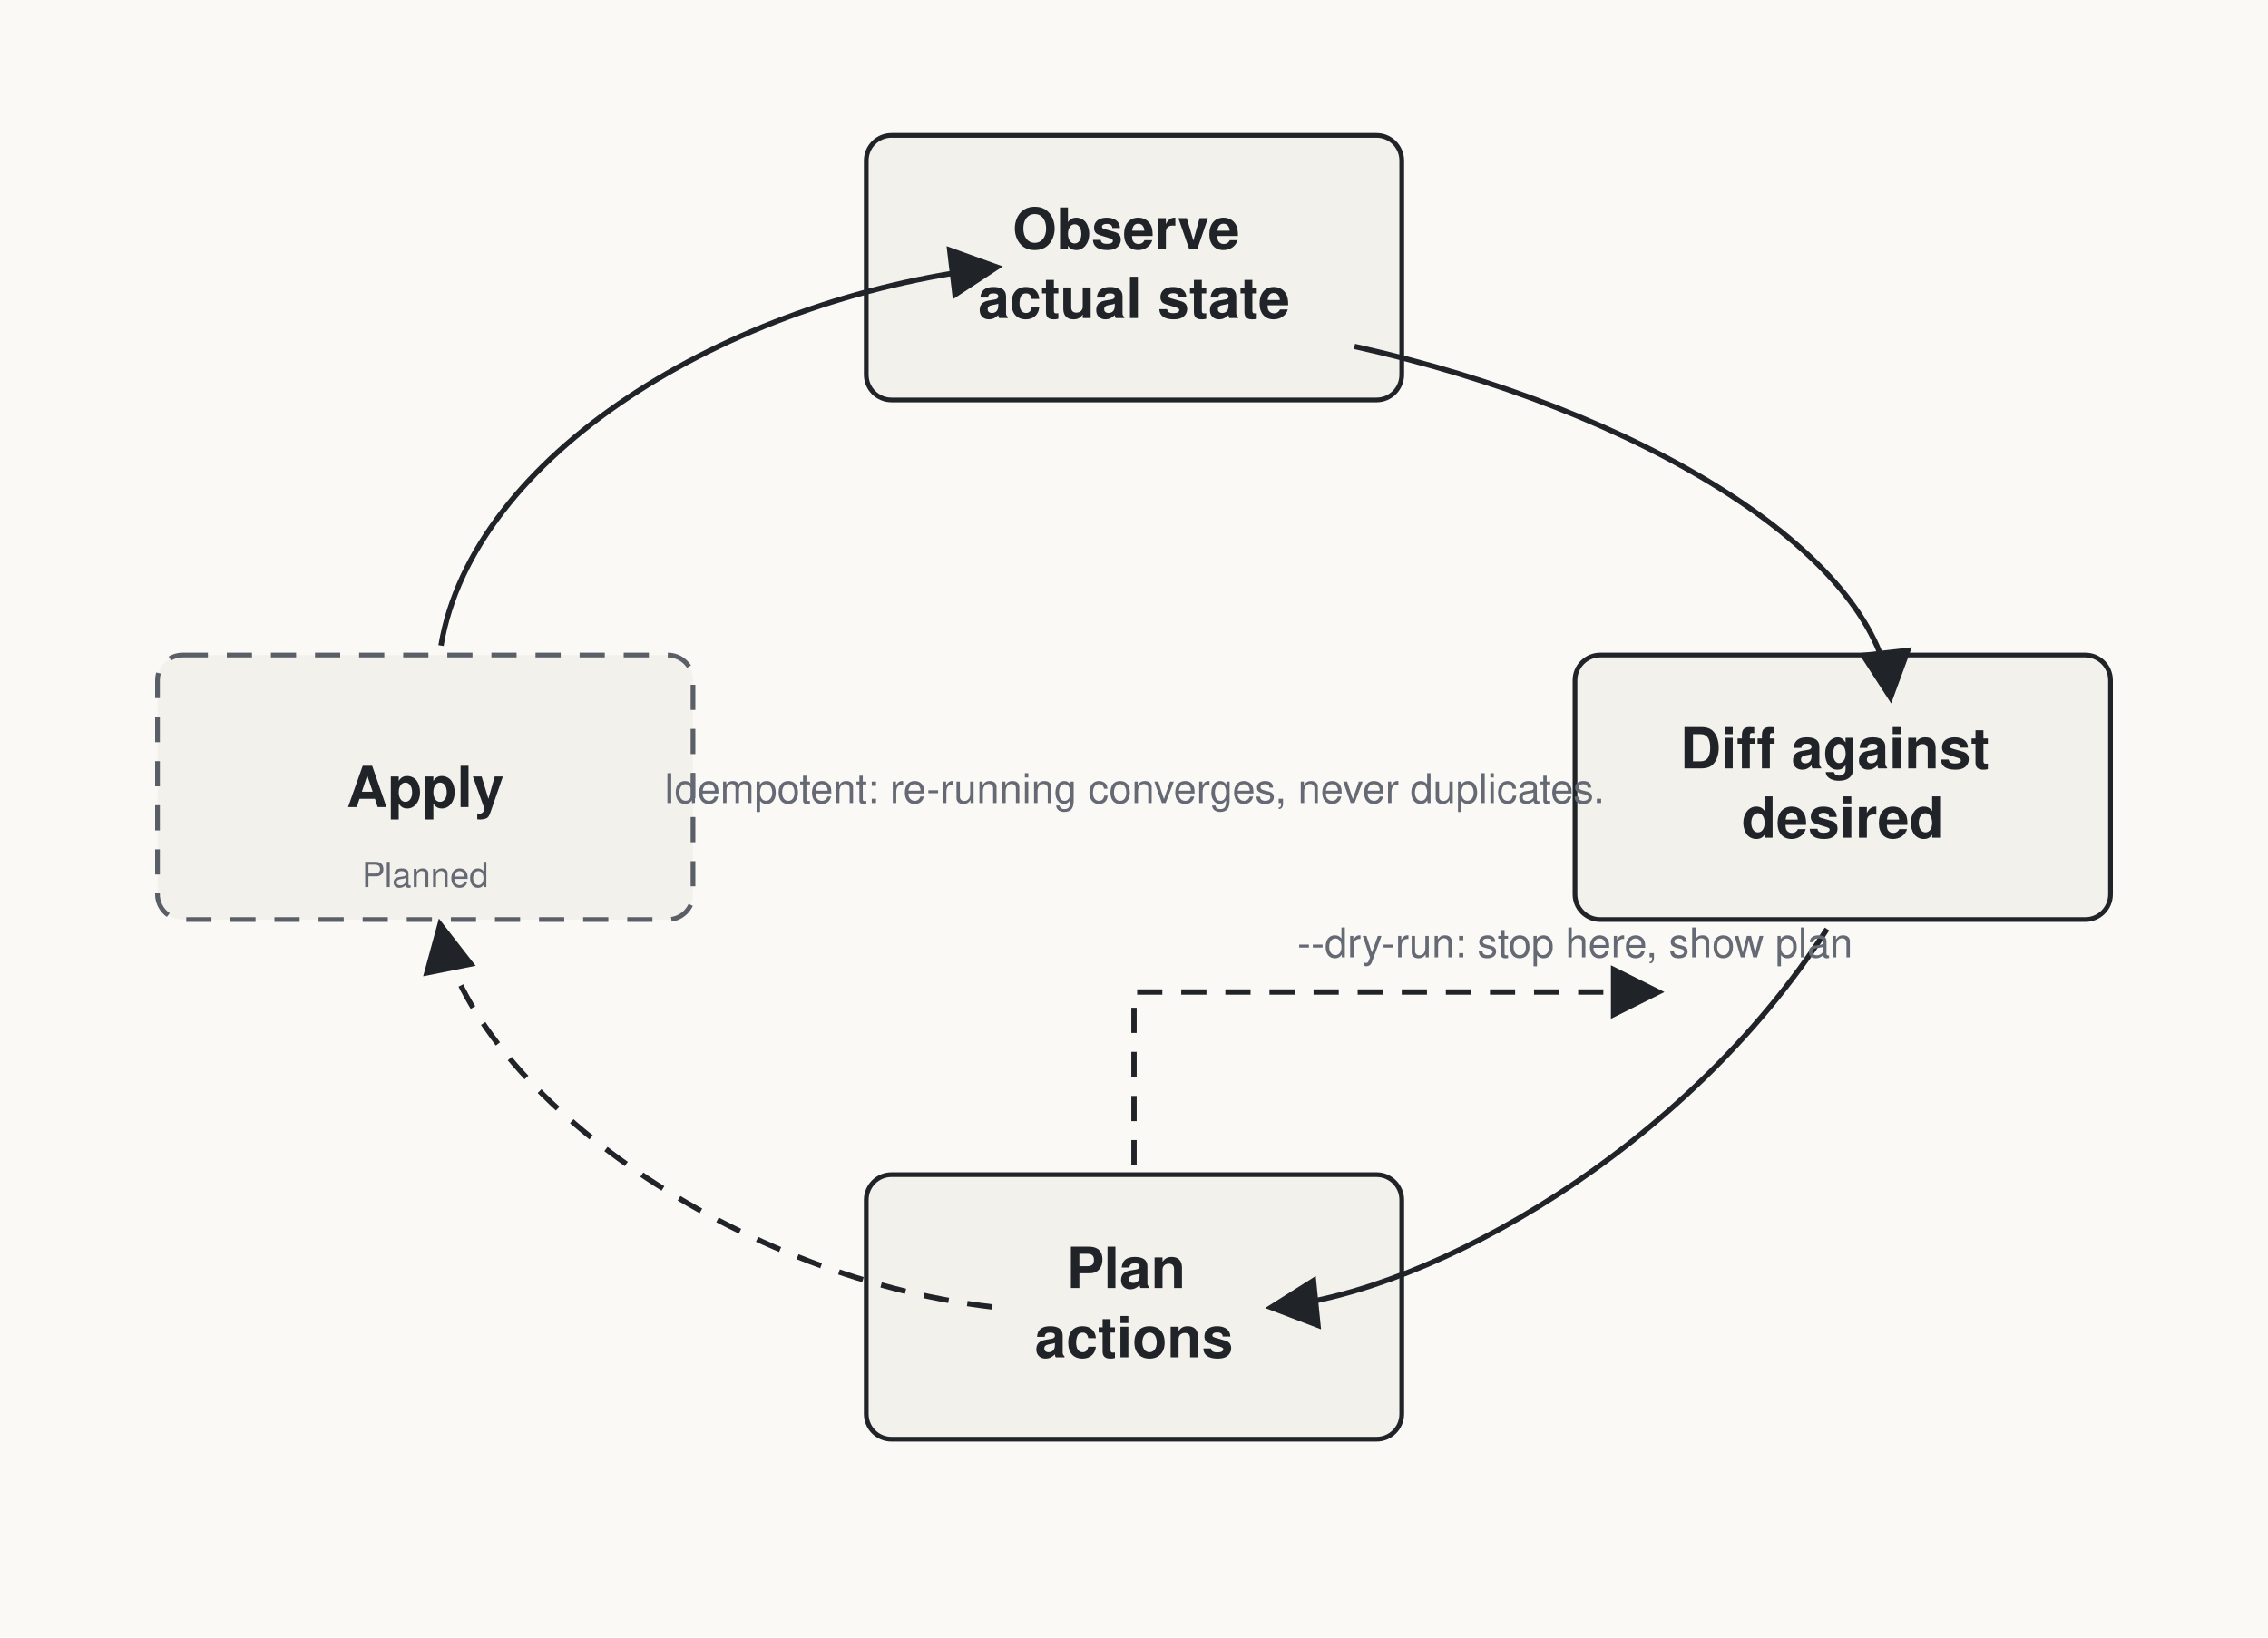
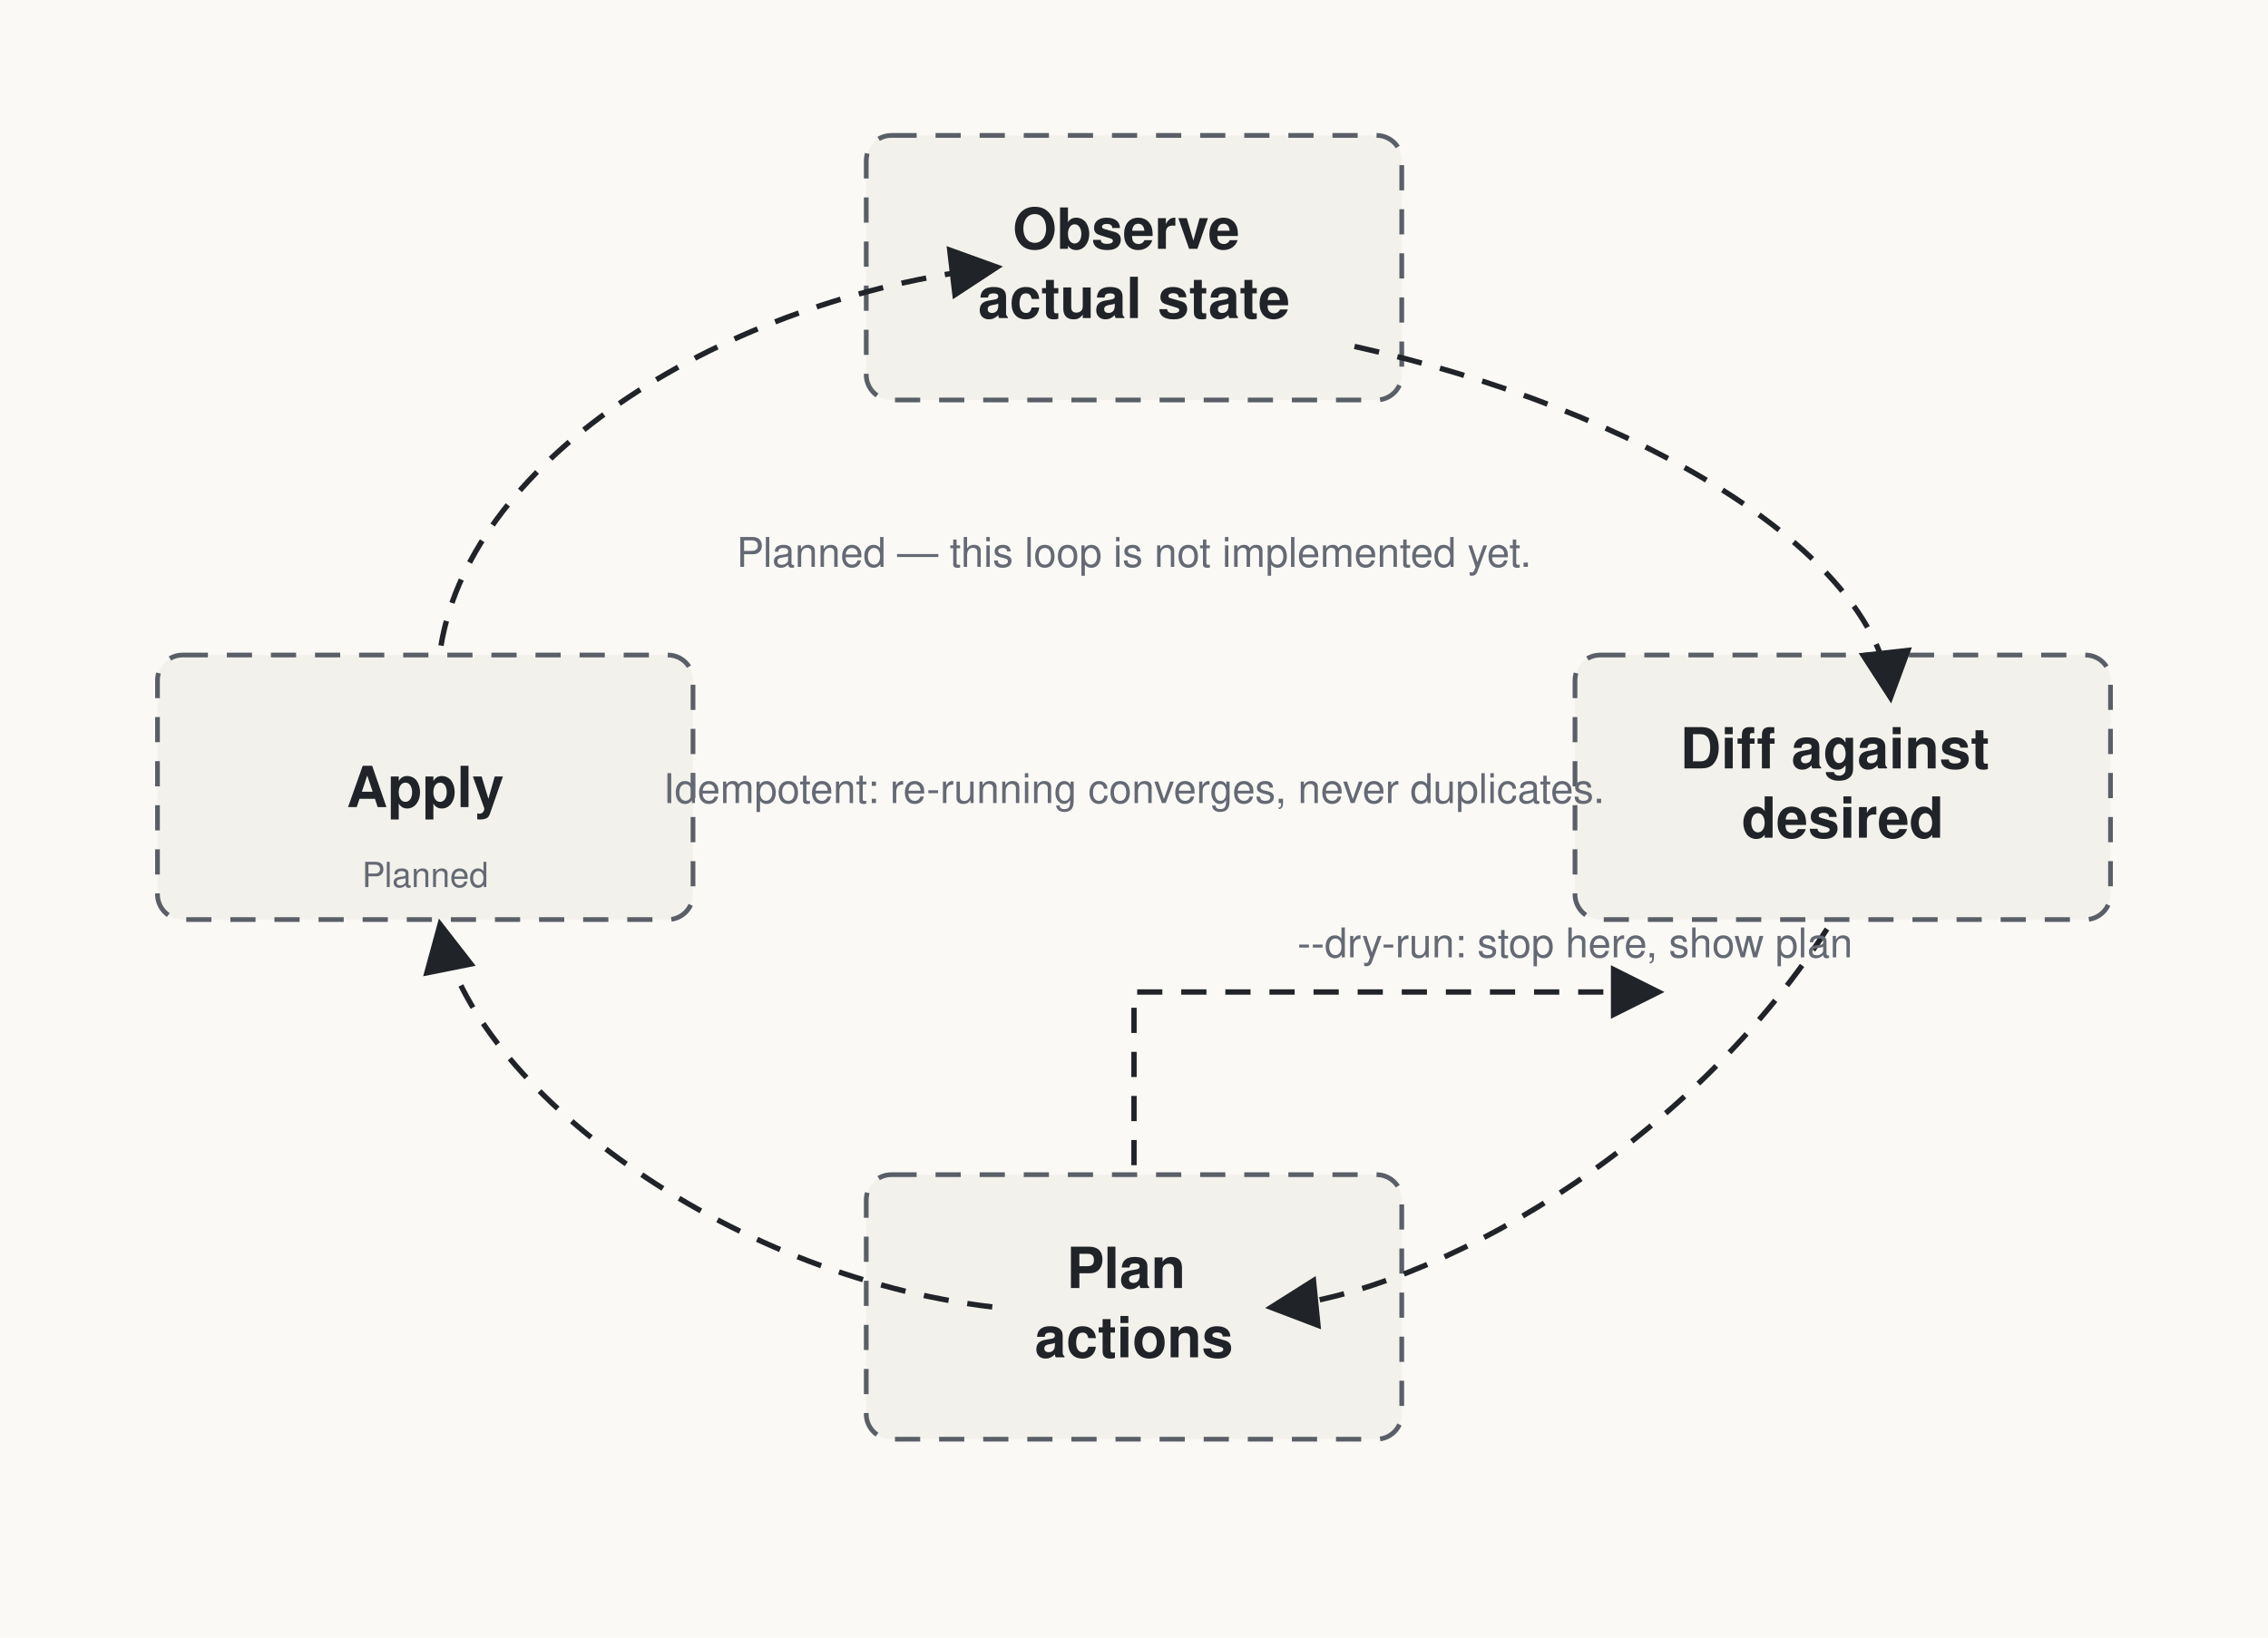
<svg xmlns="http://www.w3.org/2000/svg" viewBox="0 0 720 520" role="img" aria-labelledby="title desc">
  <style>
      .label { font-family: Helvetica, Arial, sans-serif; fill: #202327; font-size: 18px; font-weight: 600; }
      .small { font-family: Helvetica, Arial, sans-serif; fill: #646973; font-size: 13px; font-weight: 400; }
      .mono { font-family: ui-monospace, SFMono-Regular, Menlo, Consolas, monospace; fill: #202327; font-size: 15px; }
      .tiny { font-family: Helvetica, Arial, sans-serif; fill: #646973; font-size: 11px; }
      .box { fill: #f3f1ec; stroke: #e4e1da; stroke-width: 1.5; }
      .box-ink { fill: #f3f1ec; stroke: #202327; stroke-width: 1.5; }
      .planned { stroke: #5a5f67; stroke-dasharray: 8 6; }
      .arrow { stroke: #202327; stroke-width: 1.7; fill: none; marker-end: url(#arrowInk); }
      .arrowAccent { stroke: #1f3a5f; stroke-width: 2; fill: none; marker-end: url(#arrowAccent); }
      .hair { stroke: #e4e1da; stroke-width: 1.5; }
    </style>
  <defs>
    <marker id="arrowInk" markerWidth="10" markerHeight="10" refX="8" refY="5" orient="auto" markerUnits="strokeWidth">
      <path d="M 0 0 L 10 5 L 0 10 z" fill="#202327" />
    </marker>
    <marker id="arrowAccent" markerWidth="10" markerHeight="10" refX="8" refY="5" orient="auto" markerUnits="strokeWidth">
      <path d="M 0 0 L 10 5 L 0 10 z" fill="#1f3a5f" />
    </marker>
  </defs>
  <rect x="0" y="0" width="720" height="520" fill="#faf9f6" />
-   <rect x="275" y="43" width="170" height="84" rx="8" class="box-ink" />
+   <rect x="275" y="43" width="170" height="84" rx="8" class="box-ink planned" />
  <text x="360" y="79" class="label" text-anchor="middle">
    <tspan x="360" dy="0">Observe</tspan>
    <tspan x="360" dy="22">actual state</tspan>
  </text>
-   <rect x="500" y="208" width="170" height="84" rx="8" class="box-ink" />
+   <rect x="500" y="208" width="170" height="84" rx="8" class="box-ink planned" />
  <text x="585" y="244" class="label" text-anchor="middle">
    <tspan x="585" dy="0">Diff against</tspan>
    <tspan x="585" dy="22">desired</tspan>
  </text>
-   <rect x="275" y="373" width="170" height="84" rx="8" class="box-ink" />
+   <rect x="275" y="373" width="170" height="84" rx="8" class="box-ink planned" />
  <text x="360" y="409" class="label" text-anchor="middle">
    <tspan x="360" dy="0">Plan</tspan>
    <tspan x="360" dy="22">actions</tspan>
  </text>
  <rect x="50" y="208" width="170" height="84" rx="8" class="box-ink planned" />
  <text x="135" y="250" class="label" text-anchor="middle" dominant-baseline="middle">Apply</text>
  <text x="135" y="278" class="tiny" text-anchor="middle" dominant-baseline="middle" fill="#5a5f67">Planned</text>
-   <path d="M 430 110 C 520 130 595 175 600 220" class="arrow" />
-   <path d="M 580 295 C 535 365 455 410 405 415" class="arrow" />
+   <path d="M 430 110 C 520 130 595 175 600 220" class="arrow" stroke-dasharray="8 6" />
+   <path d="M 580 295 C 535 365 455 410 405 415" class="arrow" stroke-dasharray="8 6" />
  <path d="M 315 415 C 230 405 150 345 140 295" class="arrow" stroke-dasharray="8 6" />
-   <path d="M 140 205 C 150 145 230 95 315 85" class="arrow" />
+   <path d="M 140 205 C 150 145 230 95 315 85" class="arrow" stroke-dasharray="8 6" />
  <path d="M 360 370 L 360 315 L 525 315" class="arrow" stroke-dasharray="8 6" />
  <text x="500" y="304" class="small" text-anchor="middle">--dry-run: stop here, show plan</text>
  <text x="360" y="255" class="small" text-anchor="middle">Idempotent: re-running converges, never duplicates.</text>
+   <text x="360" y="180" class="small" text-anchor="middle" fill="#5a5f67">Planned — this loop is not implemented yet.</text>
</svg>
